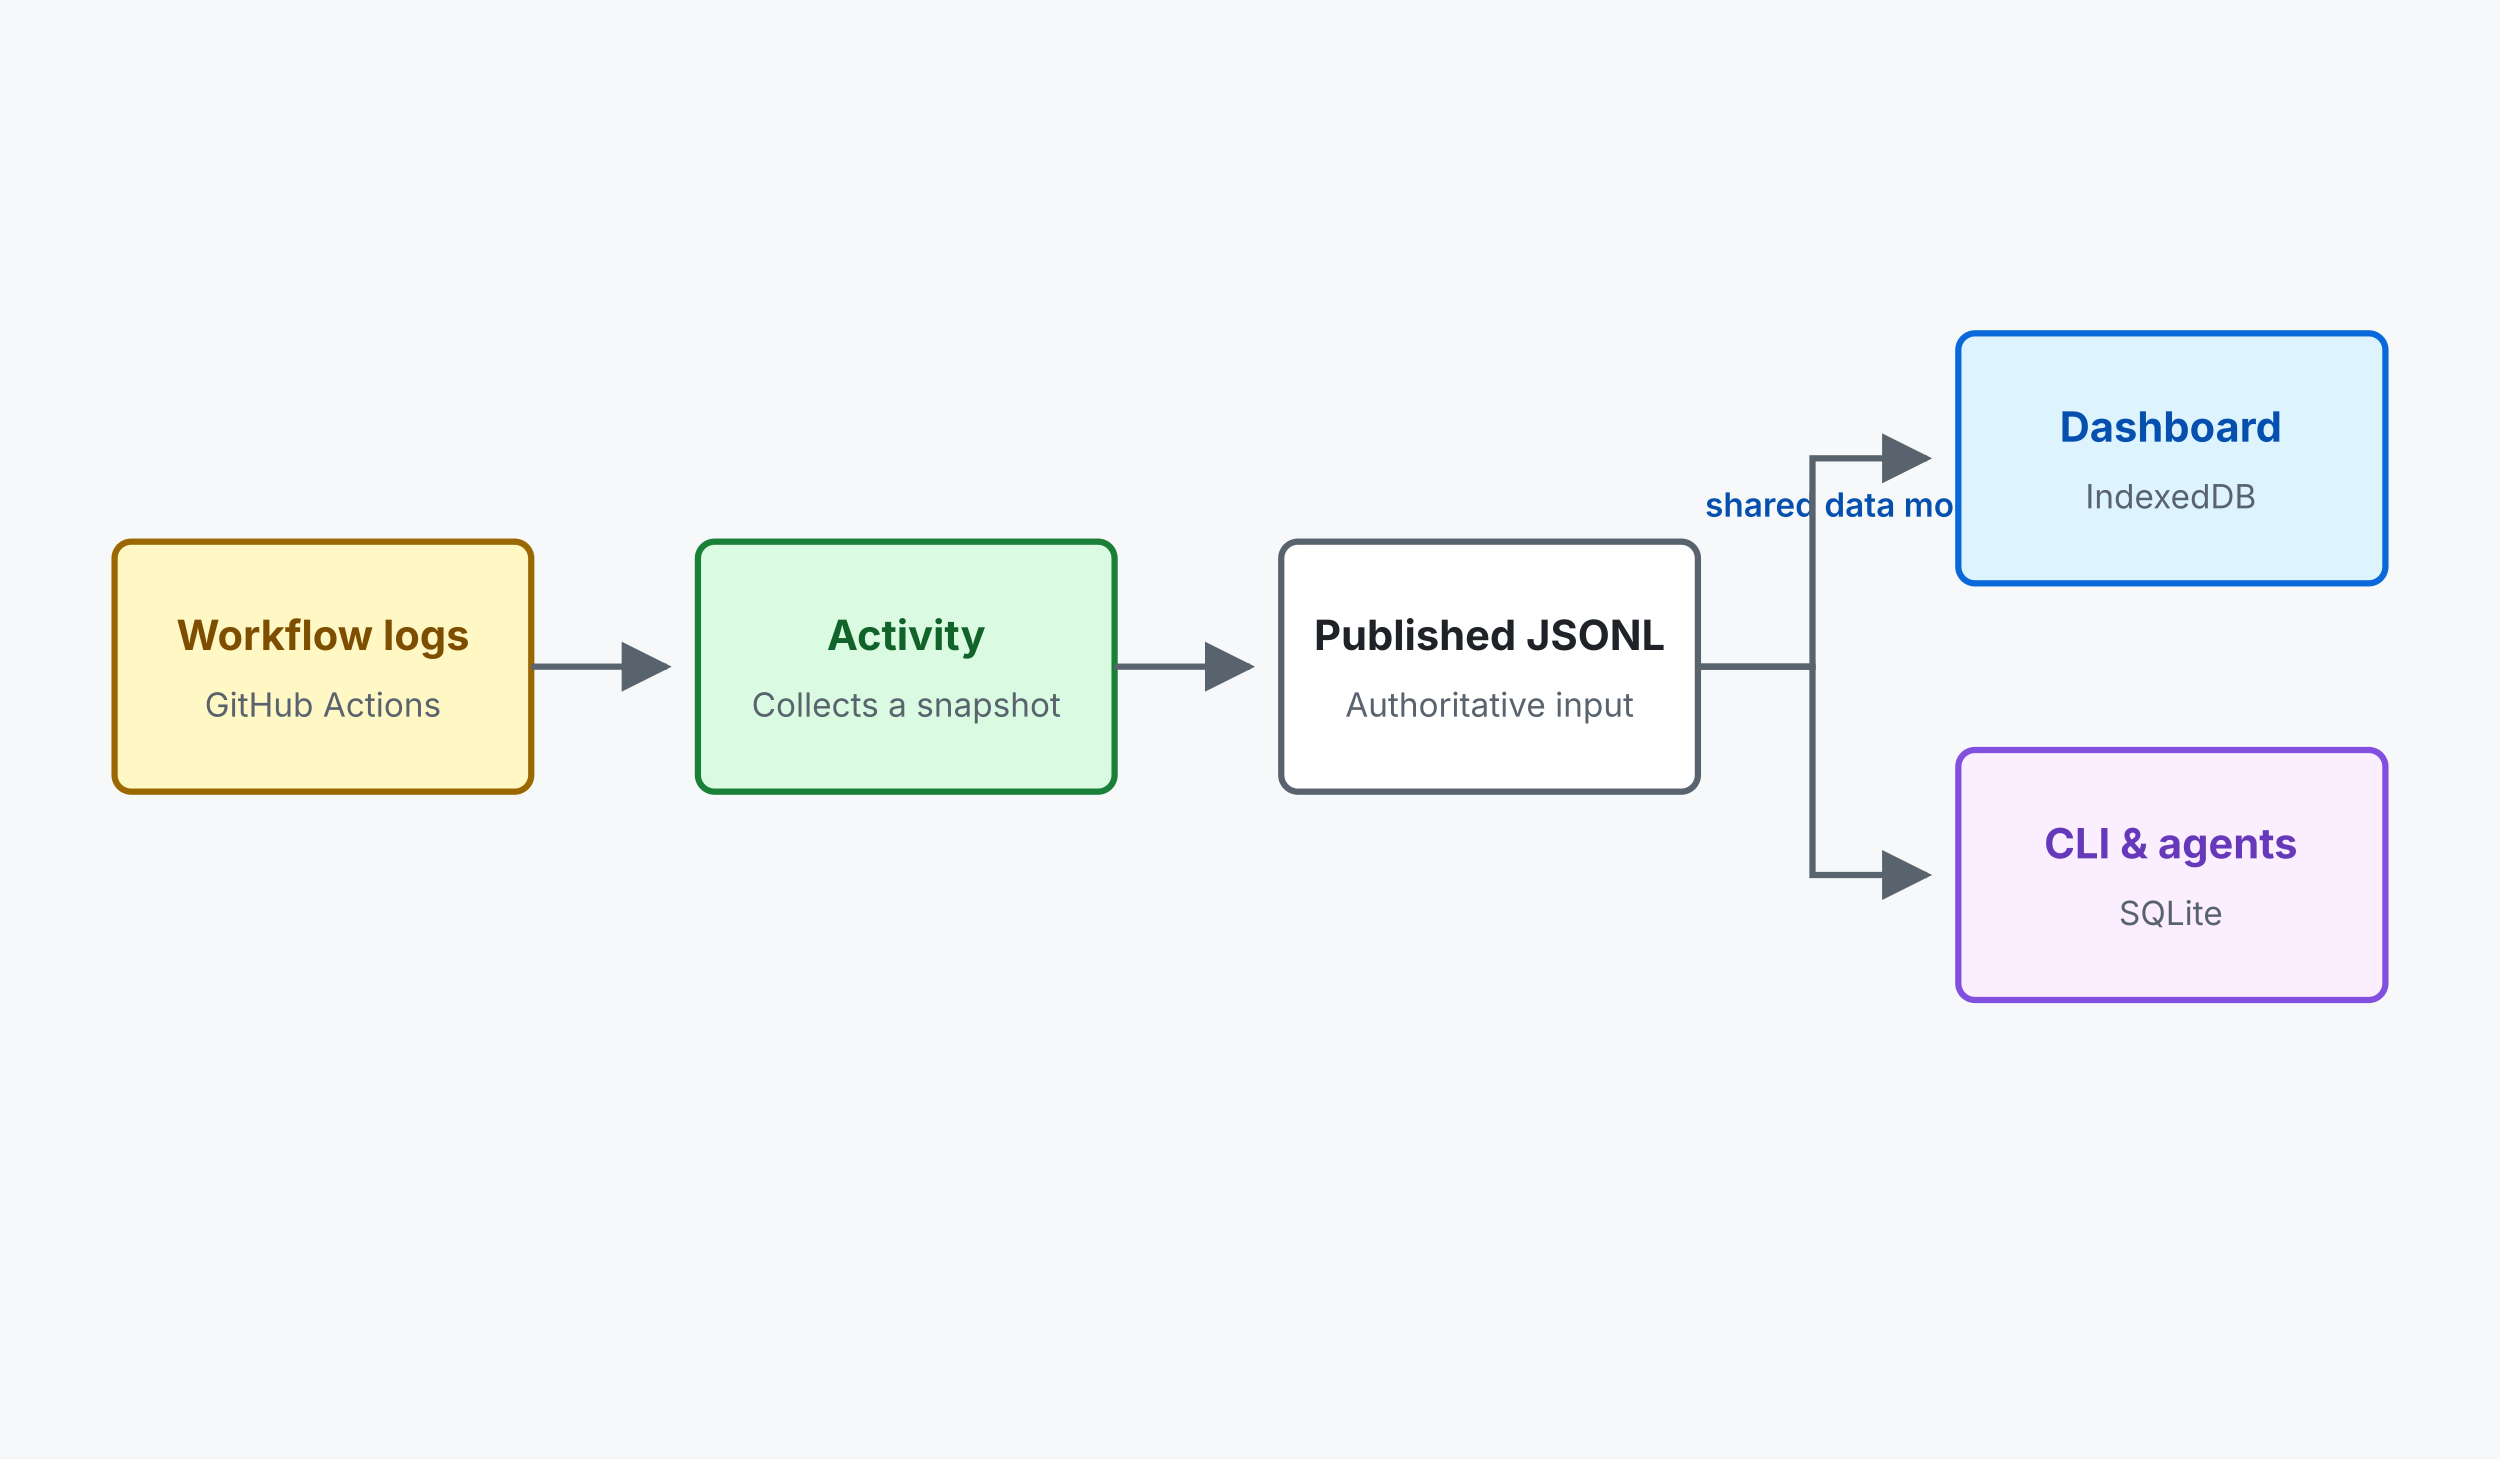
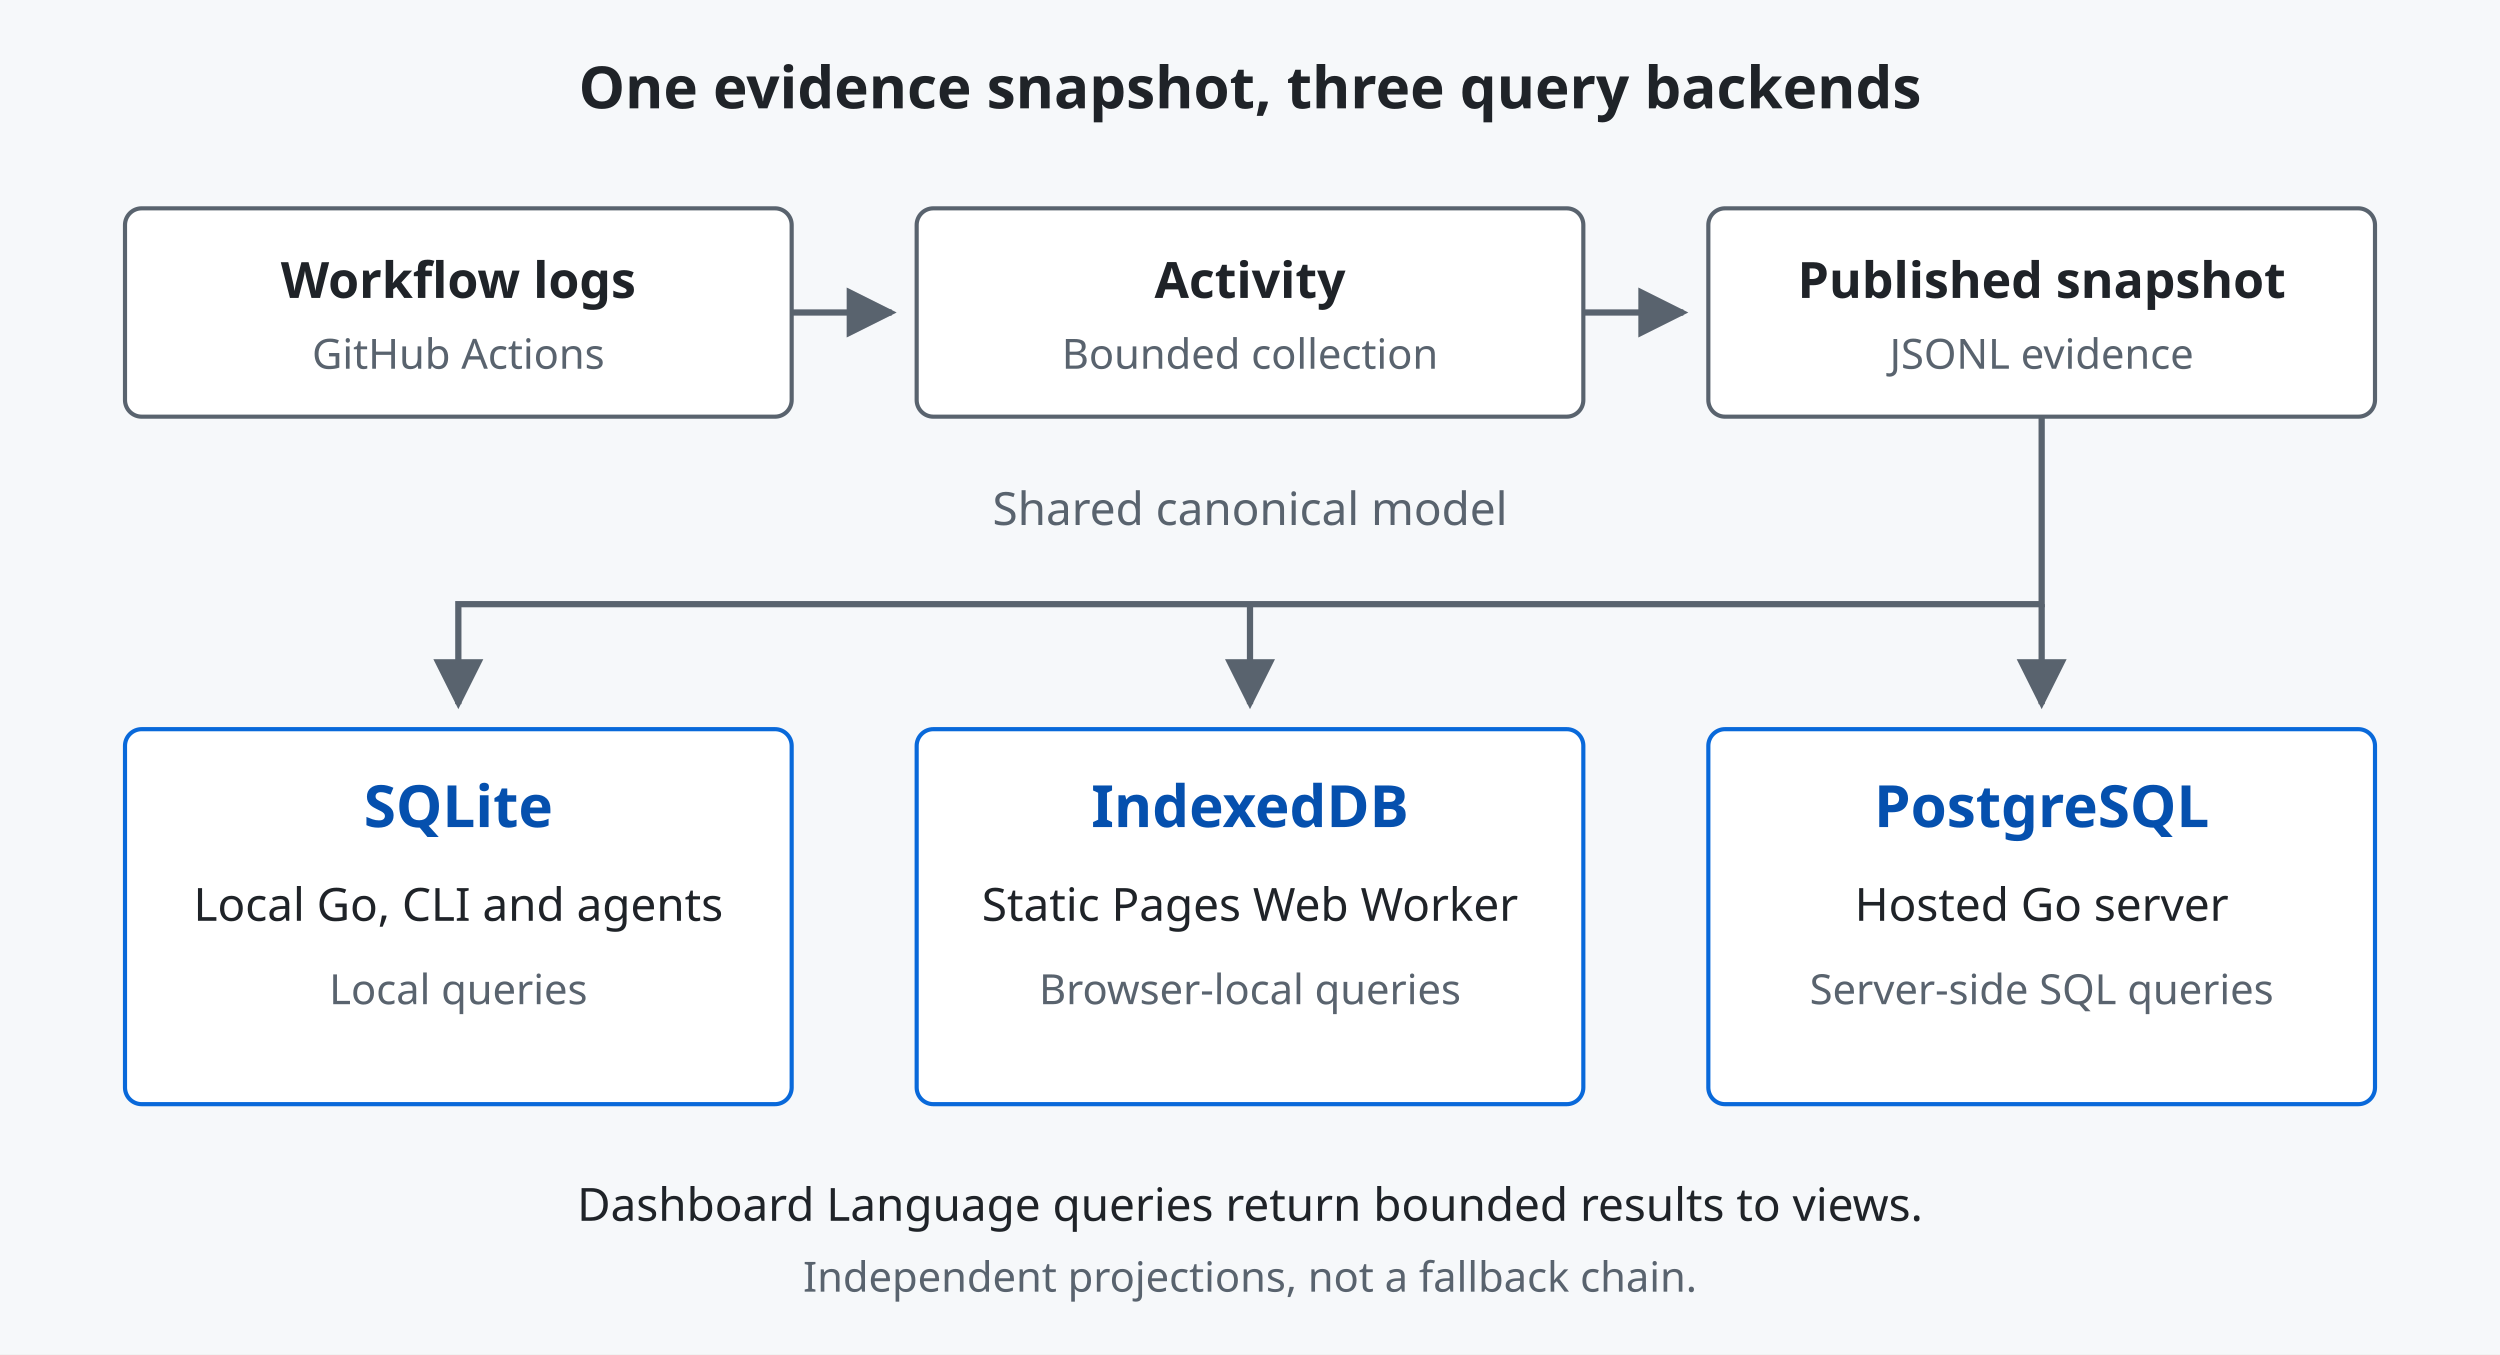
- <svg xmlns="http://www.w3.org/2000/svg" width="1200" height="700" viewBox="0 0 1200 700" role="img" aria-labelledby="title description" data-visual-kind="diagram" data-visual-id="dashboard-data-flow">
+ <svg xmlns="http://www.w3.org/2000/svg" width="1200" height="650" viewBox="0 0 1200 650" role="img" aria-labelledby="title description" data-visual-kind="diagram" data-visual-id="dashboard-data-flow">
  <defs>
    <marker id="arrow" viewBox="0 0 10 10" refX="9" refY="5" markerWidth="8" markerHeight="8" orient="auto">
      <path d="M0 0L10 5L0 10z" fill="#59636e" />
    </marker>
  </defs>
-   <rect width="1200" height="700" fill="#f6f8fa" />
-   <g data-node="workflows">
-     <rect x="55" y="260" width="200" height="120" rx="8" fill="#fff8c5" stroke="#9a6700" stroke-width="3" />
-     <text x="155" y="312" text-anchor="middle" fill="#7d4e00" font-family="-apple-system, BlinkMacSystemFont, Segoe UI, sans-serif" font-size="20" font-weight="700">Workflow logs</text>
-     <text x="155" y="344" text-anchor="middle" fill="#59636e" font-family="-apple-system, BlinkMacSystemFont, Segoe UI, sans-serif" font-size="16">GitHub Actions</text>
-   </g>
-   <path d="M255 320h65" stroke="#59636e" stroke-width="3" fill="none" marker-end="url(#arrow)" />
-   <g data-node="activity">
-     <rect x="335" y="260" width="200" height="120" rx="8" fill="#dafbe1" stroke="#1a7f37" stroke-width="3" />
-     <text x="435" y="312" text-anchor="middle" fill="#116329" font-family="-apple-system, BlinkMacSystemFont, Segoe UI, sans-serif" font-size="20" font-weight="700">Activity</text>
-     <text x="435" y="344" text-anchor="middle" fill="#59636e" font-family="-apple-system, BlinkMacSystemFont, Segoe UI, sans-serif" font-size="16">Collects a snapshot</text>
-   </g>
-   <path d="M535 320h65" stroke="#59636e" stroke-width="3" fill="none" marker-end="url(#arrow)" />
-   <g data-node="jsonl">
-     <rect x="615" y="260" width="200" height="120" rx="8" fill="#ffffff" stroke="#59636e" stroke-width="3" />
-     <text x="715" y="312" text-anchor="middle" fill="#1f2328" font-family="-apple-system, BlinkMacSystemFont, Segoe UI, sans-serif" font-size="20" font-weight="700">Published JSONL</text>
-     <text x="715" y="344" text-anchor="middle" fill="#59636e" font-family="-apple-system, BlinkMacSystemFont, Segoe UI, sans-serif" font-size="16">Authoritative input</text>
-   </g>
-   <text x="890" y="248" text-anchor="middle" fill="#0550ae" font-family="-apple-system, BlinkMacSystemFont, Segoe UI, sans-serif" font-size="16" font-weight="600">shared data model</text>
-   <path d="M815 320h55v-100h55" stroke="#59636e" stroke-width="3" fill="none" marker-end="url(#arrow)" />
-   <path d="M815 320h55v100h55" stroke="#59636e" stroke-width="3" fill="none" marker-end="url(#arrow)" />
-   <g data-node="indexeddb">
-     <rect x="940" y="160" width="205" height="120" rx="8" fill="#ddf4ff" stroke="#0969da" stroke-width="3" />
-     <text x="1042" y="212" text-anchor="middle" fill="#0550ae" font-family="-apple-system, BlinkMacSystemFont, Segoe UI, sans-serif" font-size="20" font-weight="700">Dashboard</text>
-     <text x="1042" y="244" text-anchor="middle" fill="#59636e" font-family="-apple-system, BlinkMacSystemFont, Segoe UI, sans-serif" font-size="16">IndexedDB</text>
-   </g>
-   <g data-node="sqlite">
-     <rect x="940" y="360" width="205" height="120" rx="8" fill="#fbefff" stroke="#8250df" stroke-width="3" />
-     <text x="1042" y="412" text-anchor="middle" fill="#6639ba" font-family="-apple-system, BlinkMacSystemFont, Segoe UI, sans-serif" font-size="20" font-weight="700">CLI &amp; agents</text>
-     <text x="1042" y="444" text-anchor="middle" fill="#59636e" font-family="-apple-system, BlinkMacSystemFont, Segoe UI, sans-serif" font-size="16">SQLite</text>
+   <rect width="1200" height="650" fill="#f6f8fa" />
+   <g font-family="Mona Sans, system-ui, sans-serif" text-anchor="middle">
+     <text x="600" y="52" fill="#1f2328" font-size="28" font-weight="700">One evidence snapshot, three query backends</text>
+     <g data-node="workflows">
+       <rect x="60" y="100" width="320" height="100" rx="8" fill="#ffffff" stroke="#59636e" stroke-width="2" />
+       <text x="220" y="143" fill="#1f2328" font-size="24" font-weight="700">Workflow logs</text>
+       <text x="220" y="177" fill="#59636e" font-size="20">GitHub Actions</text>
+     </g>
+     <path d="M380 150h48" stroke="#59636e" stroke-width="3" fill="none" marker-end="url(#arrow)" />
+     <g data-node="activity">
+       <rect x="440" y="100" width="320" height="100" rx="8" fill="#ffffff" stroke="#59636e" stroke-width="2" />
+       <text x="600" y="143" fill="#1f2328" font-size="24" font-weight="700">Activity</text>
+       <text x="600" y="177" fill="#59636e" font-size="20">Bounded collection</text>
+     </g>
+     <path d="M760 150h48" stroke="#59636e" stroke-width="3" fill="none" marker-end="url(#arrow)" />
+     <g data-node="jsonl">
+       <rect x="820" y="100" width="320" height="100" rx="8" fill="#ffffff" stroke="#59636e" stroke-width="2" />
+       <text x="980" y="143" fill="#1f2328" font-size="24" font-weight="700">Published snapshot</text>
+       <text x="980" y="177" fill="#59636e" font-size="20">JSONL evidence</text>
+     </g>
+     <text x="600" y="252" fill="#59636e" font-size="22">Shared canonical model</text>
+     <path d="M980 200v90H220v48" stroke="#59636e" stroke-width="3" fill="none" marker-end="url(#arrow)" />
+     <path d="M600 290v48" stroke="#59636e" stroke-width="3" fill="none" marker-end="url(#arrow)" />
+     <path d="M980 290v48" stroke="#59636e" stroke-width="3" fill="none" marker-end="url(#arrow)" />
+     <g data-node="sqlite">
+       <rect x="60" y="350" width="320" height="180" rx="8" fill="#ffffff" stroke="#0969da" stroke-width="2" />
+       <text x="220" y="397" fill="#0550ae" font-size="28" font-weight="700">SQLite</text>
+       <text x="220" y="442" fill="#1f2328" font-size="22">Local Go, CLI and agents</text>
+       <text x="220" y="482" fill="#59636e" font-size="20">Local queries</text>
+     </g>
+     <g data-node="indexeddb">
+       <rect x="440" y="350" width="320" height="180" rx="8" fill="#ffffff" stroke="#0969da" stroke-width="2" />
+       <text x="600" y="397" fill="#0550ae" font-size="28" font-weight="700">IndexedDB</text>
+       <text x="600" y="442" fill="#1f2328" font-size="22">Static Pages Web Worker</text>
+       <text x="600" y="482" fill="#59636e" font-size="20">Browser-local queries</text>
+     </g>
+     <g data-node="postgres">
+       <rect x="820" y="350" width="320" height="180" rx="8" fill="#ffffff" stroke="#0969da" stroke-width="2" />
+       <text x="980" y="397" fill="#0550ae" font-size="28" font-weight="700">PostgreSQL</text>
+       <text x="980" y="442" fill="#1f2328" font-size="22">Hosted Go server</text>
+       <text x="980" y="482" fill="#59636e" font-size="20">Server-side SQL queries</text>
+     </g>
+     <text x="600" y="586" fill="#1f2328" font-size="22">Dashboard Language queries return bounded results to views.</text>
+     <text x="600" y="620" fill="#59636e" font-size="20">Independent projections, not a fallback chain.</text>
  </g>
</svg>
